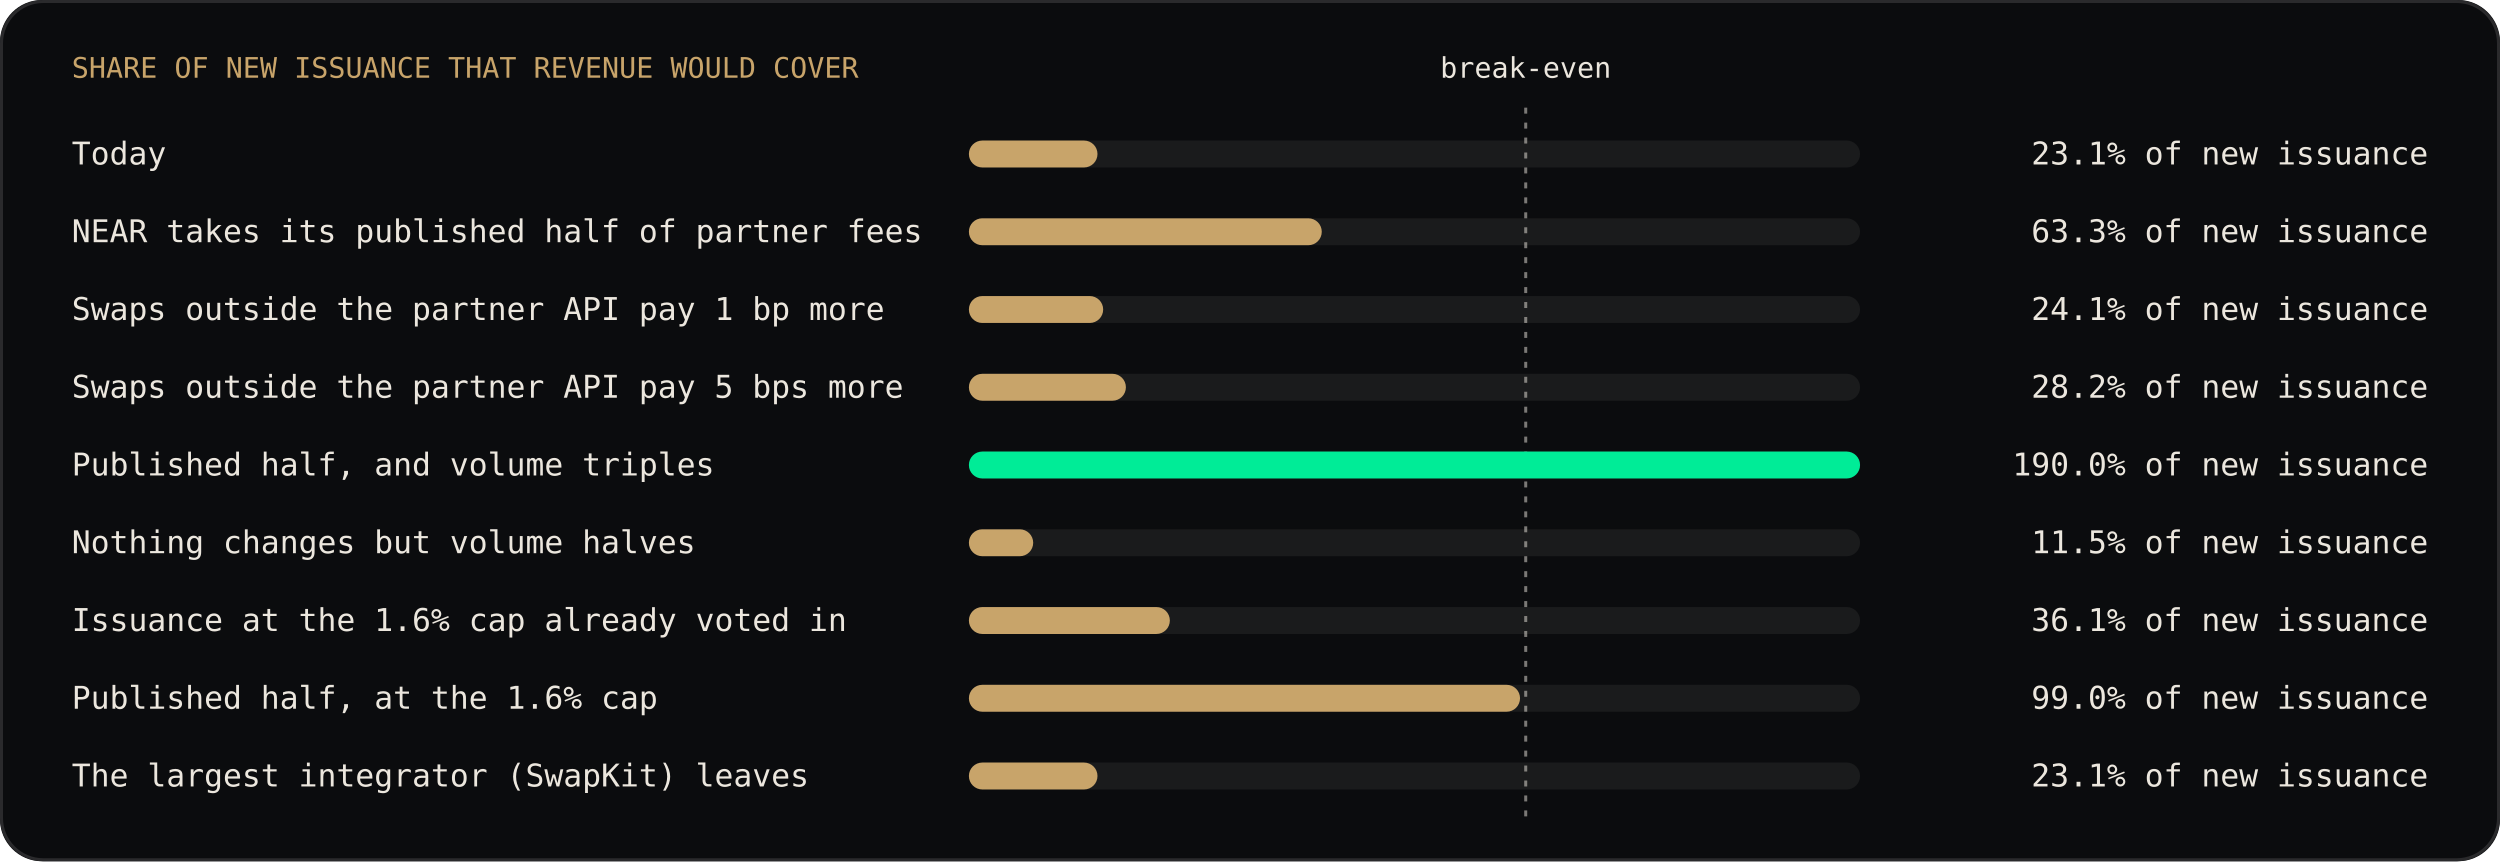
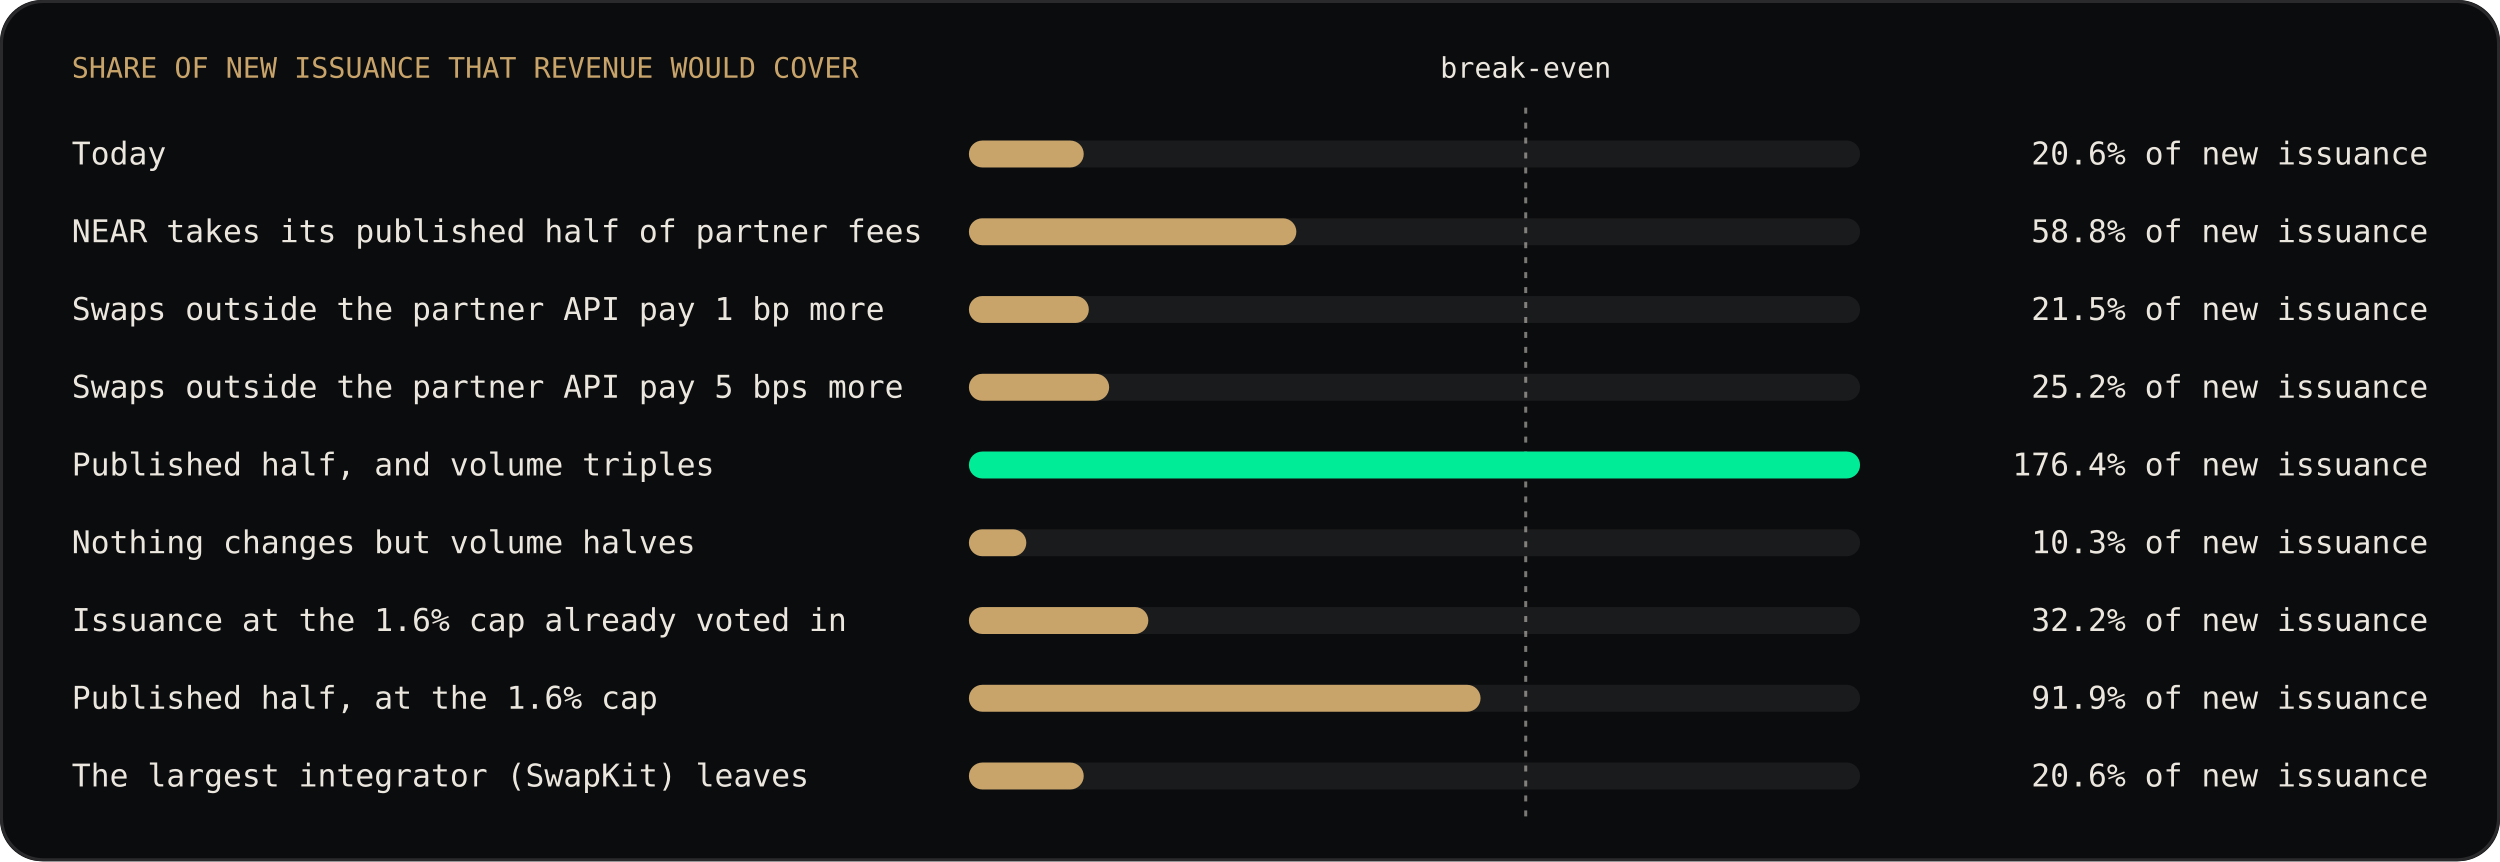
<svg xmlns="http://www.w3.org/2000/svg" viewBox="0 0 836 288" width="836" height="288" font-family="'JetBrains Mono', ui-monospace, SFMono-Regular, Menlo, Consolas, monospace" font-size="9">
  <rect width="836" height="288" rx="14" fill="#0b0c0e" />
  <rect x="0.5" y="0.5" width="835" height="287" rx="14" fill="none" stroke="#2a2a2c" />
  <text x="24.0" y="26.0" fill="#c8a46a" font-size="9.5" font-weight="500" text-anchor="start">SHARE OF NEW ISSUANCE THAT REVENUE WOULD COVER</text>
  <line x1="510.2" x2="510.2" y1="36.0" y2="274.0" stroke="#ece7de" stroke-opacity="0.5" stroke-dasharray="2 3" />
  <text x="510.2" y="26.0" fill="#ece7de" font-size="9.5" font-weight="400" text-anchor="middle">break-even</text>
  <text x="24.0" y="55.0" fill="#ece7de" font-size="10.5" font-weight="400" text-anchor="start">Today</text>
  <rect x="324.0" y="47.0" width="298.0" height="9" rx="4.5" fill="#ece7de" fill-opacity="0.07" />
-   <rect x="324.0" y="47.0" width="43.0" height="9" rx="4.5" fill="#c8a46a" />
-   <text x="812.0" y="55.0" fill="#ece7de" font-size="10.5" font-weight="400" text-anchor="end">23.1% of new issuance</text>
+   <rect x="324.0" y="47.0" width="38.4" height="9" rx="4.5" fill="#c8a46a" />
+   <text x="812.0" y="55.0" fill="#ece7de" font-size="10.5" font-weight="400" text-anchor="end">20.6% of new issuance</text>
  <text x="24.0" y="81.0" fill="#ece7de" font-size="10.5" font-weight="400" text-anchor="start">NEAR takes its published half of partner fees</text>
  <rect x="324.0" y="73.0" width="298.0" height="9" rx="4.5" fill="#ece7de" fill-opacity="0.07" />
-   <rect x="324.0" y="73.0" width="118.0" height="9" rx="4.5" fill="#c8a46a" />
-   <text x="812.0" y="81.0" fill="#ece7de" font-size="10.5" font-weight="400" text-anchor="end">63.3% of new issuance</text>
+   <rect x="324.0" y="73.0" width="109.5" height="9" rx="4.5" fill="#c8a46a" />
+   <text x="812.0" y="81.0" fill="#ece7de" font-size="10.5" font-weight="400" text-anchor="end">58.8% of new issuance</text>
  <text x="24.0" y="107.0" fill="#ece7de" font-size="10.5" font-weight="400" text-anchor="start">Swaps outside the partner API pay 1 bp more</text>
  <rect x="324.0" y="99.0" width="298.0" height="9" rx="4.5" fill="#ece7de" fill-opacity="0.07" />
-   <rect x="324.0" y="99.0" width="44.9" height="9" rx="4.5" fill="#c8a46a" />
-   <text x="812.0" y="107.0" fill="#ece7de" font-size="10.5" font-weight="400" text-anchor="end">24.1% of new issuance</text>
+   <rect x="324.0" y="99.0" width="40.1" height="9" rx="4.5" fill="#c8a46a" />
+   <text x="812.0" y="107.0" fill="#ece7de" font-size="10.5" font-weight="400" text-anchor="end">21.5% of new issuance</text>
  <text x="24.0" y="133.0" fill="#ece7de" font-size="10.5" font-weight="400" text-anchor="start">Swaps outside the partner API pay 5 bps more</text>
  <rect x="324.0" y="125.0" width="298.0" height="9" rx="4.5" fill="#ece7de" fill-opacity="0.07" />
-   <rect x="324.0" y="125.0" width="52.5" height="9" rx="4.5" fill="#c8a46a" />
-   <text x="812.0" y="133.0" fill="#ece7de" font-size="10.5" font-weight="400" text-anchor="end">28.2% of new issuance</text>
+   <rect x="324.0" y="125.0" width="46.9" height="9" rx="4.5" fill="#c8a46a" />
+   <text x="812.0" y="133.0" fill="#ece7de" font-size="10.5" font-weight="400" text-anchor="end">25.2% of new issuance</text>
  <text x="24.0" y="159.0" fill="#ece7de" font-size="10.5" font-weight="400" text-anchor="start">Published half, and volume triples</text>
  <rect x="324.0" y="151.0" width="298.0" height="9" rx="4.5" fill="#ece7de" fill-opacity="0.07" />
  <rect x="324.0" y="151.0" width="298.0" height="9" rx="4.5" fill="#00ec97" />
-   <text x="812.0" y="159.0" fill="#ece7de" font-size="10.5" font-weight="400" text-anchor="end">190.0% of new issuance</text>
+   <text x="812.0" y="159.0" fill="#ece7de" font-size="10.5" font-weight="400" text-anchor="end">176.4% of new issuance</text>
  <text x="24.0" y="185.0" fill="#ece7de" font-size="10.5" font-weight="400" text-anchor="start">Nothing changes but volume halves</text>
  <rect x="324.0" y="177.0" width="298.0" height="9" rx="4.5" fill="#ece7de" fill-opacity="0.07" />
-   <rect x="324.0" y="177.0" width="21.5" height="9" rx="4.5" fill="#c8a46a" />
-   <text x="812.0" y="185.0" fill="#ece7de" font-size="10.5" font-weight="400" text-anchor="end">11.5% of new issuance</text>
+   <rect x="324.0" y="177.0" width="19.2" height="9" rx="4.5" fill="#c8a46a" />
+   <text x="812.0" y="185.0" fill="#ece7de" font-size="10.5" font-weight="400" text-anchor="end">10.3% of new issuance</text>
  <text x="24.0" y="211.0" fill="#ece7de" font-size="10.5" font-weight="400" text-anchor="start">Issuance at the 1.6% cap already voted in</text>
  <rect x="324.0" y="203.0" width="298.0" height="9" rx="4.5" fill="#ece7de" fill-opacity="0.07" />
-   <rect x="324.0" y="203.0" width="67.2" height="9" rx="4.5" fill="#c8a46a" />
-   <text x="812.0" y="211.0" fill="#ece7de" font-size="10.5" font-weight="400" text-anchor="end">36.1% of new issuance</text>
+   <rect x="324.0" y="203.0" width="60.0" height="9" rx="4.5" fill="#c8a46a" />
+   <text x="812.0" y="211.0" fill="#ece7de" font-size="10.5" font-weight="400" text-anchor="end">32.2% of new issuance</text>
  <text x="24.0" y="237.0" fill="#ece7de" font-size="10.5" font-weight="400" text-anchor="start">Published half, at the 1.6% cap</text>
  <rect x="324.0" y="229.0" width="298.0" height="9" rx="4.5" fill="#ece7de" fill-opacity="0.07" />
-   <rect x="324.0" y="229.0" width="184.3" height="9" rx="4.5" fill="#c8a46a" />
-   <text x="812.0" y="237.0" fill="#ece7de" font-size="10.5" font-weight="400" text-anchor="end">99.0% of new issuance</text>
+   <rect x="324.0" y="229.0" width="171.1" height="9" rx="4.5" fill="#c8a46a" />
+   <text x="812.0" y="237.0" fill="#ece7de" font-size="10.5" font-weight="400" text-anchor="end">91.9% of new issuance</text>
  <text x="24.0" y="263.0" fill="#ece7de" font-size="10.5" font-weight="400" text-anchor="start">The largest integrator (SwapKit) leaves</text>
  <rect x="324.0" y="255.0" width="298.0" height="9" rx="4.5" fill="#ece7de" fill-opacity="0.07" />
-   <rect x="324.0" y="255.0" width="43.0" height="9" rx="4.5" fill="#c8a46a" />
-   <text x="812.0" y="263.0" fill="#ece7de" font-size="10.5" font-weight="400" text-anchor="end">23.1% of new issuance</text>
+   <rect x="324.0" y="255.0" width="38.4" height="9" rx="4.5" fill="#c8a46a" />
+   <text x="812.0" y="263.0" fill="#ece7de" font-size="10.5" font-weight="400" text-anchor="end">20.6% of new issuance</text>
</svg>
